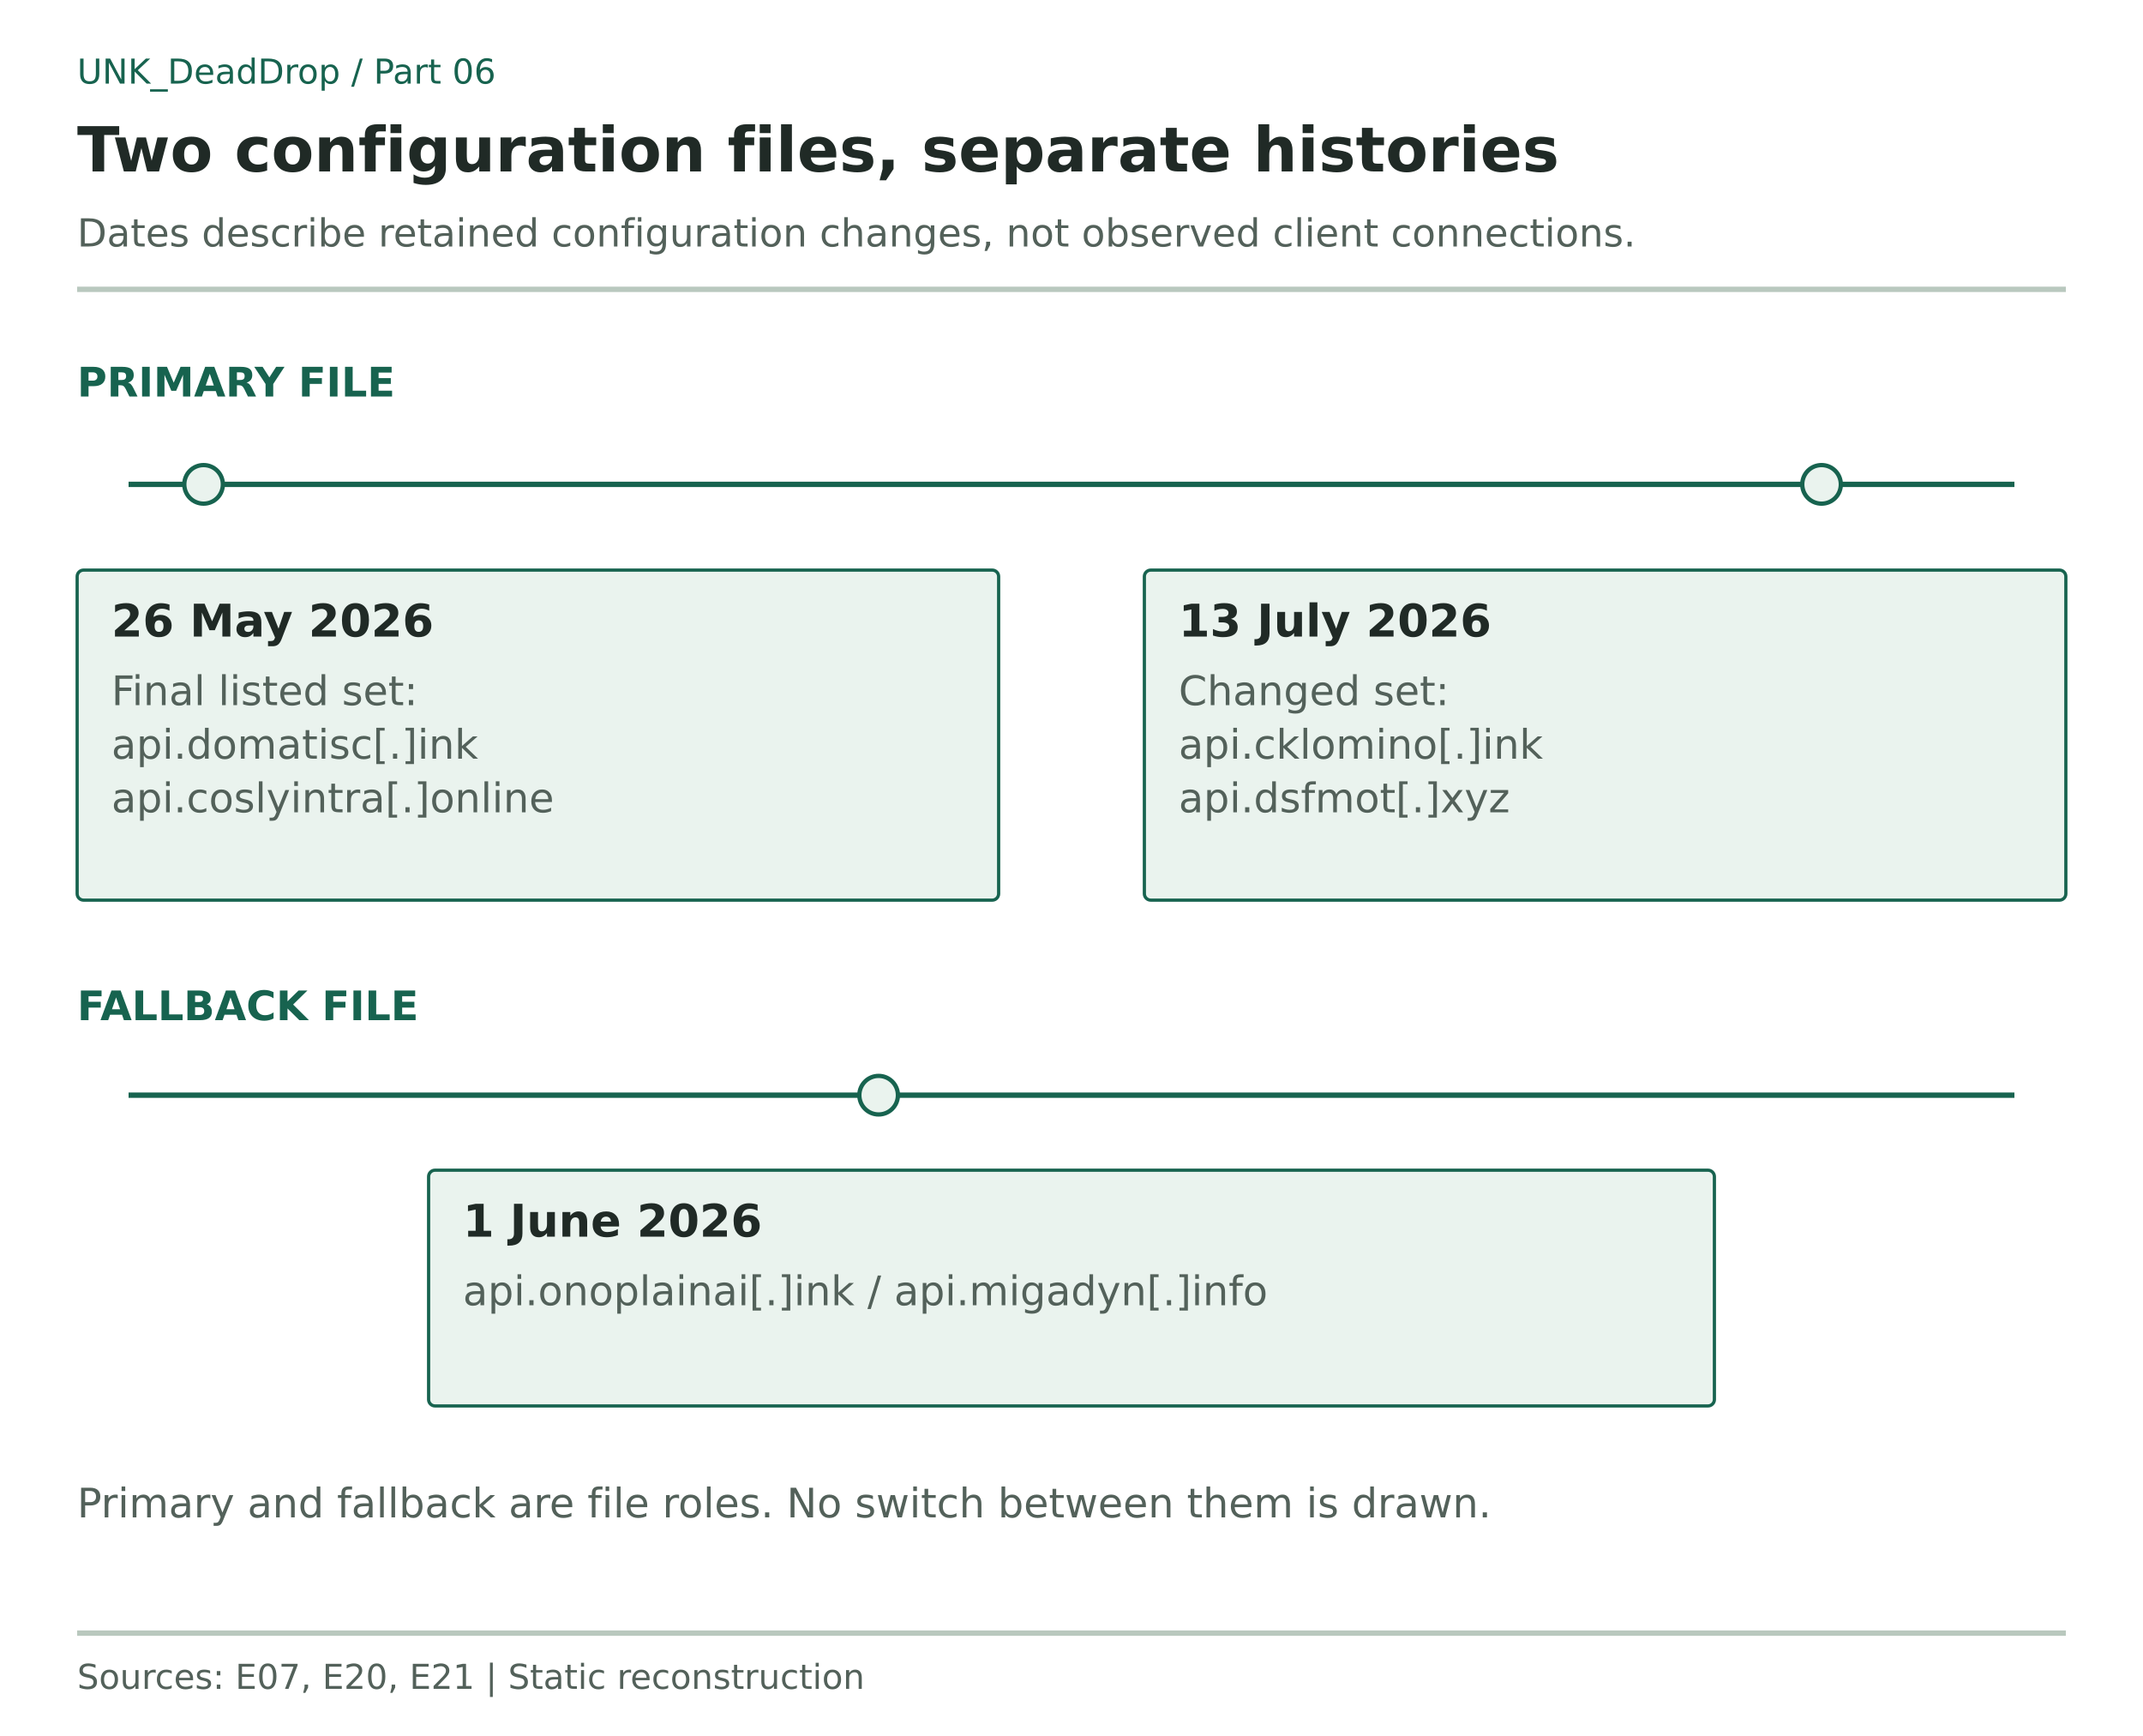
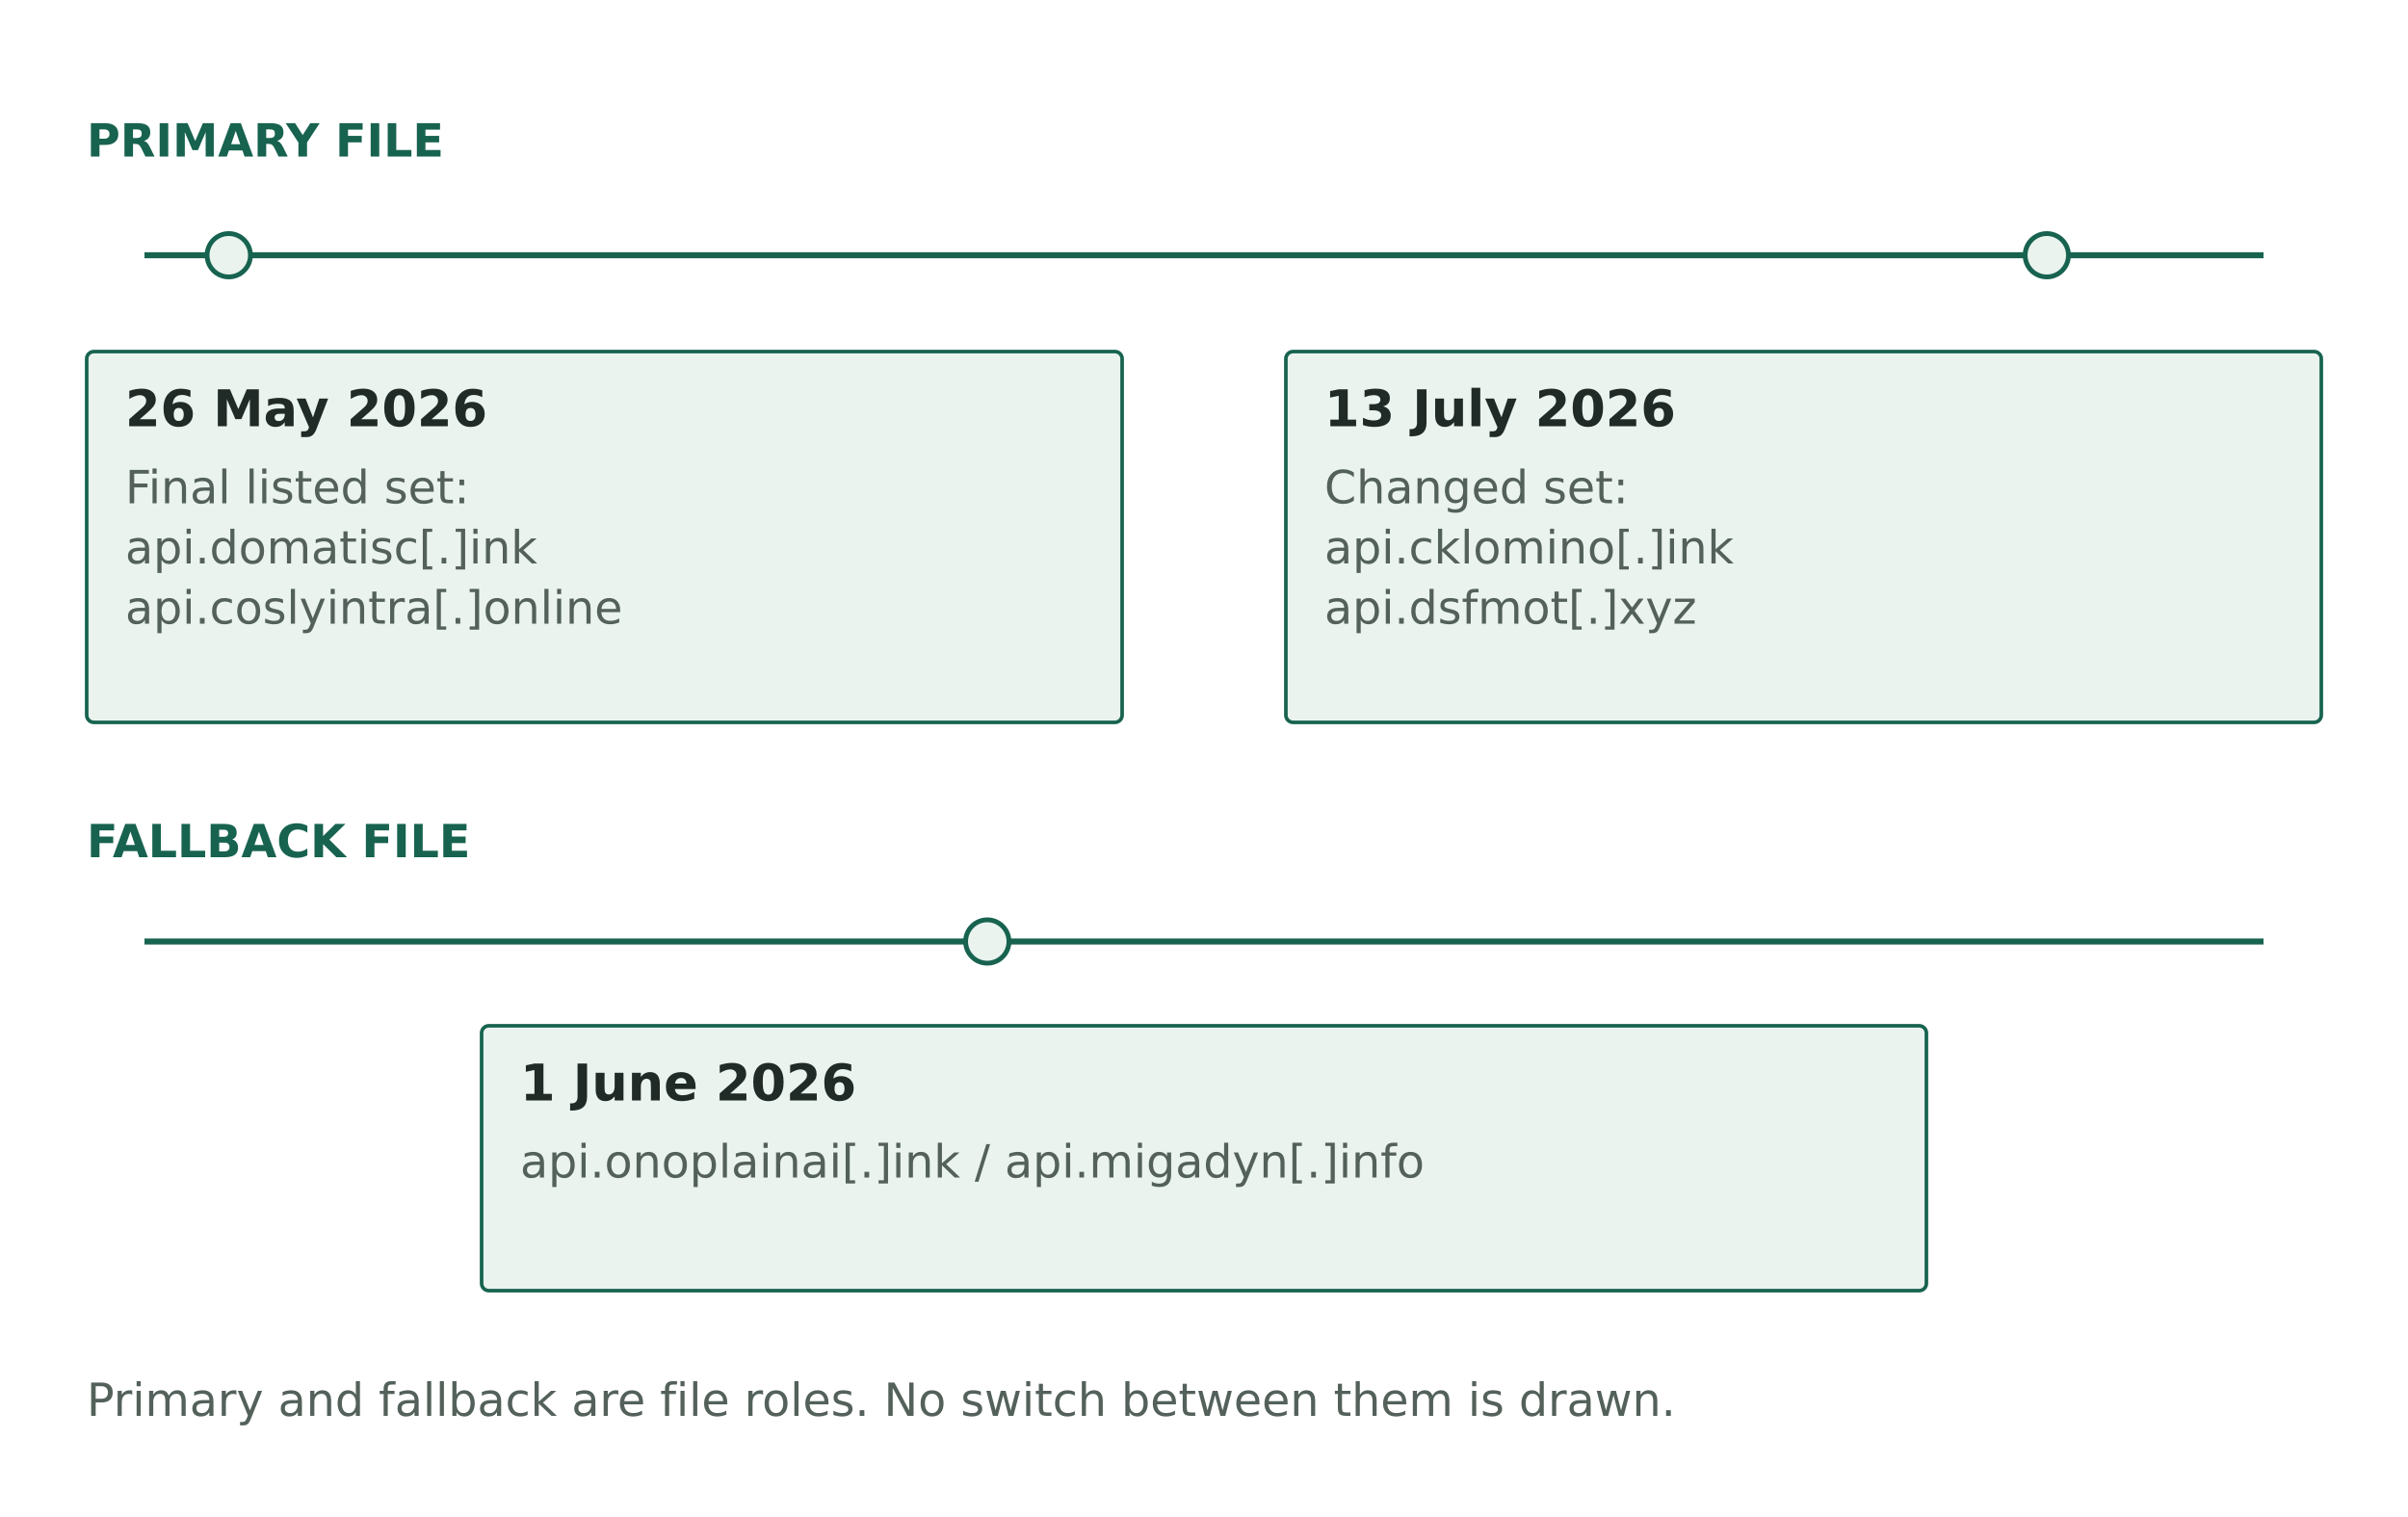
- <svg xmlns="http://www.w3.org/2000/svg" width="1000" height="810" viewBox="0 0 1000 810" role="img" aria-labelledby="title desc">
+ <svg xmlns="http://www.w3.org/2000/svg" width="1000" height="630" viewBox="0 0 1000 630" role="img" aria-labelledby="title desc">
  <defs>
    <marker id="arrow" viewBox="0 0 10 10" refX="9" refY="5" markerWidth="7" markerHeight="7" orient="auto-start-reverse">
      <path d="M 0 0 L 10 5 L 0 10 z" fill="#17634f" />
    </marker>
  </defs>
  <rect width="1000" height="100%" fill="#fff" />
-   <text x="36" y="39" font-family="DejaVu Sans,sans-serif" font-size="16" font-weight="400" fill="#17634f" text-anchor="start">UNK_DeadDrop / Part 06</text>
-   <text x="36" y="80" font-family="DejaVu Sans,sans-serif" font-size="29" font-weight="700" fill="#202a26" text-anchor="start">Two configuration files, separate histories</text>
-   <text x="36" y="115" font-family="DejaVu Sans,sans-serif" font-size="18" font-weight="400" fill="#53615a" text-anchor="start">Dates describe retained configuration changes, not observed client connections.</text>
-   <line x1="36.0" y1="135.0" x2="964.0" y2="135.0" stroke="#b9c8be" stroke-width="2.5" />
-   <text x="36" y="185" font-family="DejaVu Sans,sans-serif" font-size="19" font-weight="700" fill="#17634f" text-anchor="start">PRIMARY FILE</text>
-   <line x1="60.0" y1="226.0" x2="940.0" y2="226.0" stroke="#17634f" stroke-width="2.5" />
-   <circle cx="95" cy="226" r="9" fill="#eaf3ee" stroke="#17634f" stroke-width="2" />
-   <circle cx="850" cy="226" r="9" fill="#eaf3ee" stroke="#17634f" stroke-width="2" />
-   <rect x="36" y="266" width="430" height="154" rx="3" fill="#eaf3ee" stroke="#17634f" stroke-width="1.5" />
-   <text x="52" y="297" font-family="DejaVu Sans,sans-serif" font-size="21" font-weight="700" fill="#202a26" text-anchor="start">26 May 2026</text>
-   <text x="52" y="329" font-family="DejaVu Sans,sans-serif" font-size="19" font-weight="400" fill="#53615a" text-anchor="start">Final listed set:</text>
-   <text x="52" y="354" font-family="DejaVu Sans,sans-serif" font-size="19" font-weight="400" fill="#53615a" text-anchor="start">api.domatisc[.]ink</text>
-   <text x="52" y="379" font-family="DejaVu Sans,sans-serif" font-size="19" font-weight="400" fill="#53615a" text-anchor="start">api.coslyintra[.]online</text>
-   <rect x="534" y="266" width="430" height="154" rx="3" fill="#eaf3ee" stroke="#17634f" stroke-width="1.5" />
-   <text x="550" y="297" font-family="DejaVu Sans,sans-serif" font-size="21" font-weight="700" fill="#202a26" text-anchor="start">13 July 2026</text>
-   <text x="550" y="329" font-family="DejaVu Sans,sans-serif" font-size="19" font-weight="400" fill="#53615a" text-anchor="start">Changed set:</text>
-   <text x="550" y="354" font-family="DejaVu Sans,sans-serif" font-size="19" font-weight="400" fill="#53615a" text-anchor="start">api.cklomino[.]ink</text>
-   <text x="550" y="379" font-family="DejaVu Sans,sans-serif" font-size="19" font-weight="400" fill="#53615a" text-anchor="start">api.dsfmot[.]xyz</text>
-   <text x="36" y="476" font-family="DejaVu Sans,sans-serif" font-size="19" font-weight="700" fill="#17634f" text-anchor="start">FALLBACK FILE</text>
-   <line x1="60.0" y1="511.0" x2="940.0" y2="511.0" stroke="#17634f" stroke-width="2.5" />
-   <circle cx="410" cy="511" r="9" fill="#eaf3ee" stroke="#17634f" stroke-width="2" />
-   <rect x="200" y="546" width="600" height="110" rx="3" fill="#eaf3ee" stroke="#17634f" stroke-width="1.5" />
-   <text x="216" y="577" font-family="DejaVu Sans,sans-serif" font-size="21" font-weight="700" fill="#202a26" text-anchor="start">1 June 2026</text>
-   <text x="216" y="609" font-family="DejaVu Sans,sans-serif" font-size="19" font-weight="400" fill="#53615a" text-anchor="start">api.onoplainai[.]ink / api.migadyn[.]info</text>
-   <text x="36" y="708" font-family="DejaVu Sans,sans-serif" font-size="19" font-weight="400" fill="#53615a" text-anchor="start">Primary and fallback are file roles. No switch between them is drawn.</text>
-   <line x1="36.0" y1="762.0" x2="964.0" y2="762.0" stroke="#b9c8be" stroke-width="2.5" />
-   <text x="36" y="788" font-family="DejaVu Sans,sans-serif" font-size="16" font-weight="400" fill="#53615a" text-anchor="start">Sources: E07, E20, E21 | Static reconstruction</text>
+   <g transform="translate(0,-120)">
+     <text x="36" y="185" font-family="DejaVu Sans,sans-serif" font-size="19" font-weight="700" fill="#17634f" text-anchor="start">PRIMARY FILE</text>
+     <line x1="60.0" y1="226.0" x2="940.0" y2="226.0" stroke="#17634f" stroke-width="2.5" />
+     <circle cx="95" cy="226" r="9" fill="#eaf3ee" stroke="#17634f" stroke-width="2" />
+     <circle cx="850" cy="226" r="9" fill="#eaf3ee" stroke="#17634f" stroke-width="2" />
+     <rect x="36" y="266" width="430" height="154" rx="3" fill="#eaf3ee" stroke="#17634f" stroke-width="1.5" />
+     <text x="52" y="297" font-family="DejaVu Sans,sans-serif" font-size="21" font-weight="700" fill="#202a26" text-anchor="start">26 May 2026</text>
+     <text x="52" y="329" font-family="DejaVu Sans,sans-serif" font-size="19" font-weight="400" fill="#53615a" text-anchor="start">Final listed set:</text>
+     <text x="52" y="354" font-family="DejaVu Sans,sans-serif" font-size="19" font-weight="400" fill="#53615a" text-anchor="start">api.domatisc[.]ink</text>
+     <text x="52" y="379" font-family="DejaVu Sans,sans-serif" font-size="19" font-weight="400" fill="#53615a" text-anchor="start">api.coslyintra[.]online</text>
+     <rect x="534" y="266" width="430" height="154" rx="3" fill="#eaf3ee" stroke="#17634f" stroke-width="1.5" />
+     <text x="550" y="297" font-family="DejaVu Sans,sans-serif" font-size="21" font-weight="700" fill="#202a26" text-anchor="start">13 July 2026</text>
+     <text x="550" y="329" font-family="DejaVu Sans,sans-serif" font-size="19" font-weight="400" fill="#53615a" text-anchor="start">Changed set:</text>
+     <text x="550" y="354" font-family="DejaVu Sans,sans-serif" font-size="19" font-weight="400" fill="#53615a" text-anchor="start">api.cklomino[.]ink</text>
+     <text x="550" y="379" font-family="DejaVu Sans,sans-serif" font-size="19" font-weight="400" fill="#53615a" text-anchor="start">api.dsfmot[.]xyz</text>
+     <text x="36" y="476" font-family="DejaVu Sans,sans-serif" font-size="19" font-weight="700" fill="#17634f" text-anchor="start">FALLBACK FILE</text>
+     <line x1="60.0" y1="511.0" x2="940.0" y2="511.0" stroke="#17634f" stroke-width="2.5" />
+     <circle cx="410" cy="511" r="9" fill="#eaf3ee" stroke="#17634f" stroke-width="2" />
+     <rect x="200" y="546" width="600" height="110" rx="3" fill="#eaf3ee" stroke="#17634f" stroke-width="1.5" />
+     <text x="216" y="577" font-family="DejaVu Sans,sans-serif" font-size="21" font-weight="700" fill="#202a26" text-anchor="start">1 June 2026</text>
+     <text x="216" y="609" font-family="DejaVu Sans,sans-serif" font-size="19" font-weight="400" fill="#53615a" text-anchor="start">api.onoplainai[.]ink / api.migadyn[.]info</text>
+     <text x="36" y="708" font-family="DejaVu Sans,sans-serif" font-size="19" font-weight="400" fill="#53615a" text-anchor="start">Primary and fallback are file roles. No switch between them is drawn.</text>
+   </g>
</svg>
